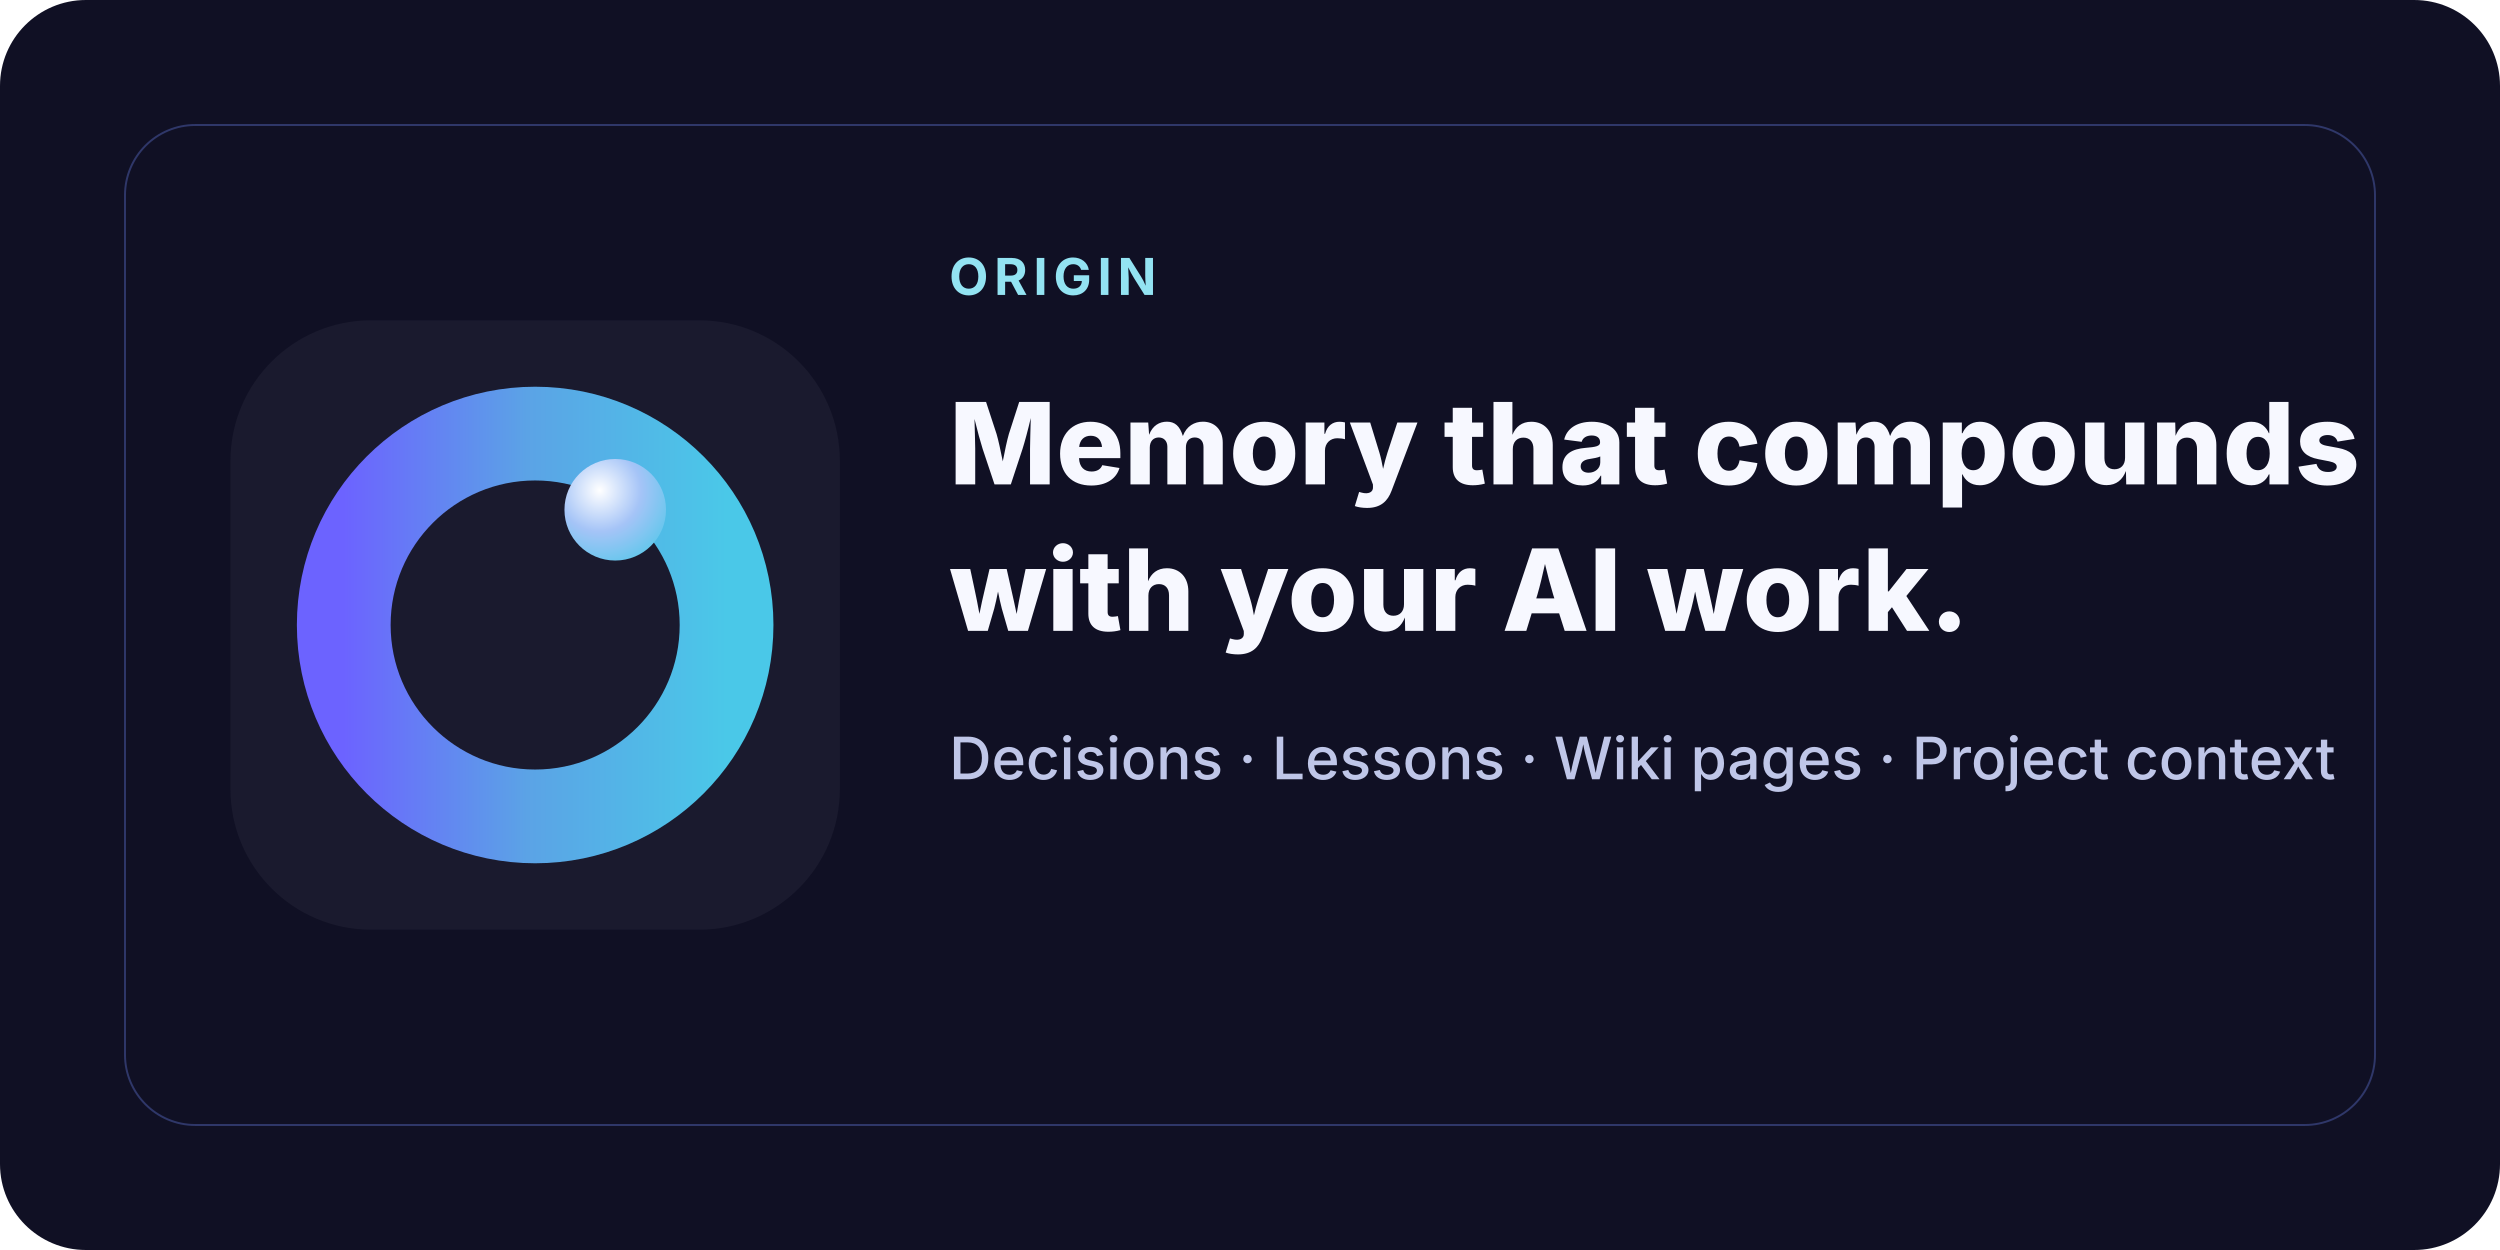
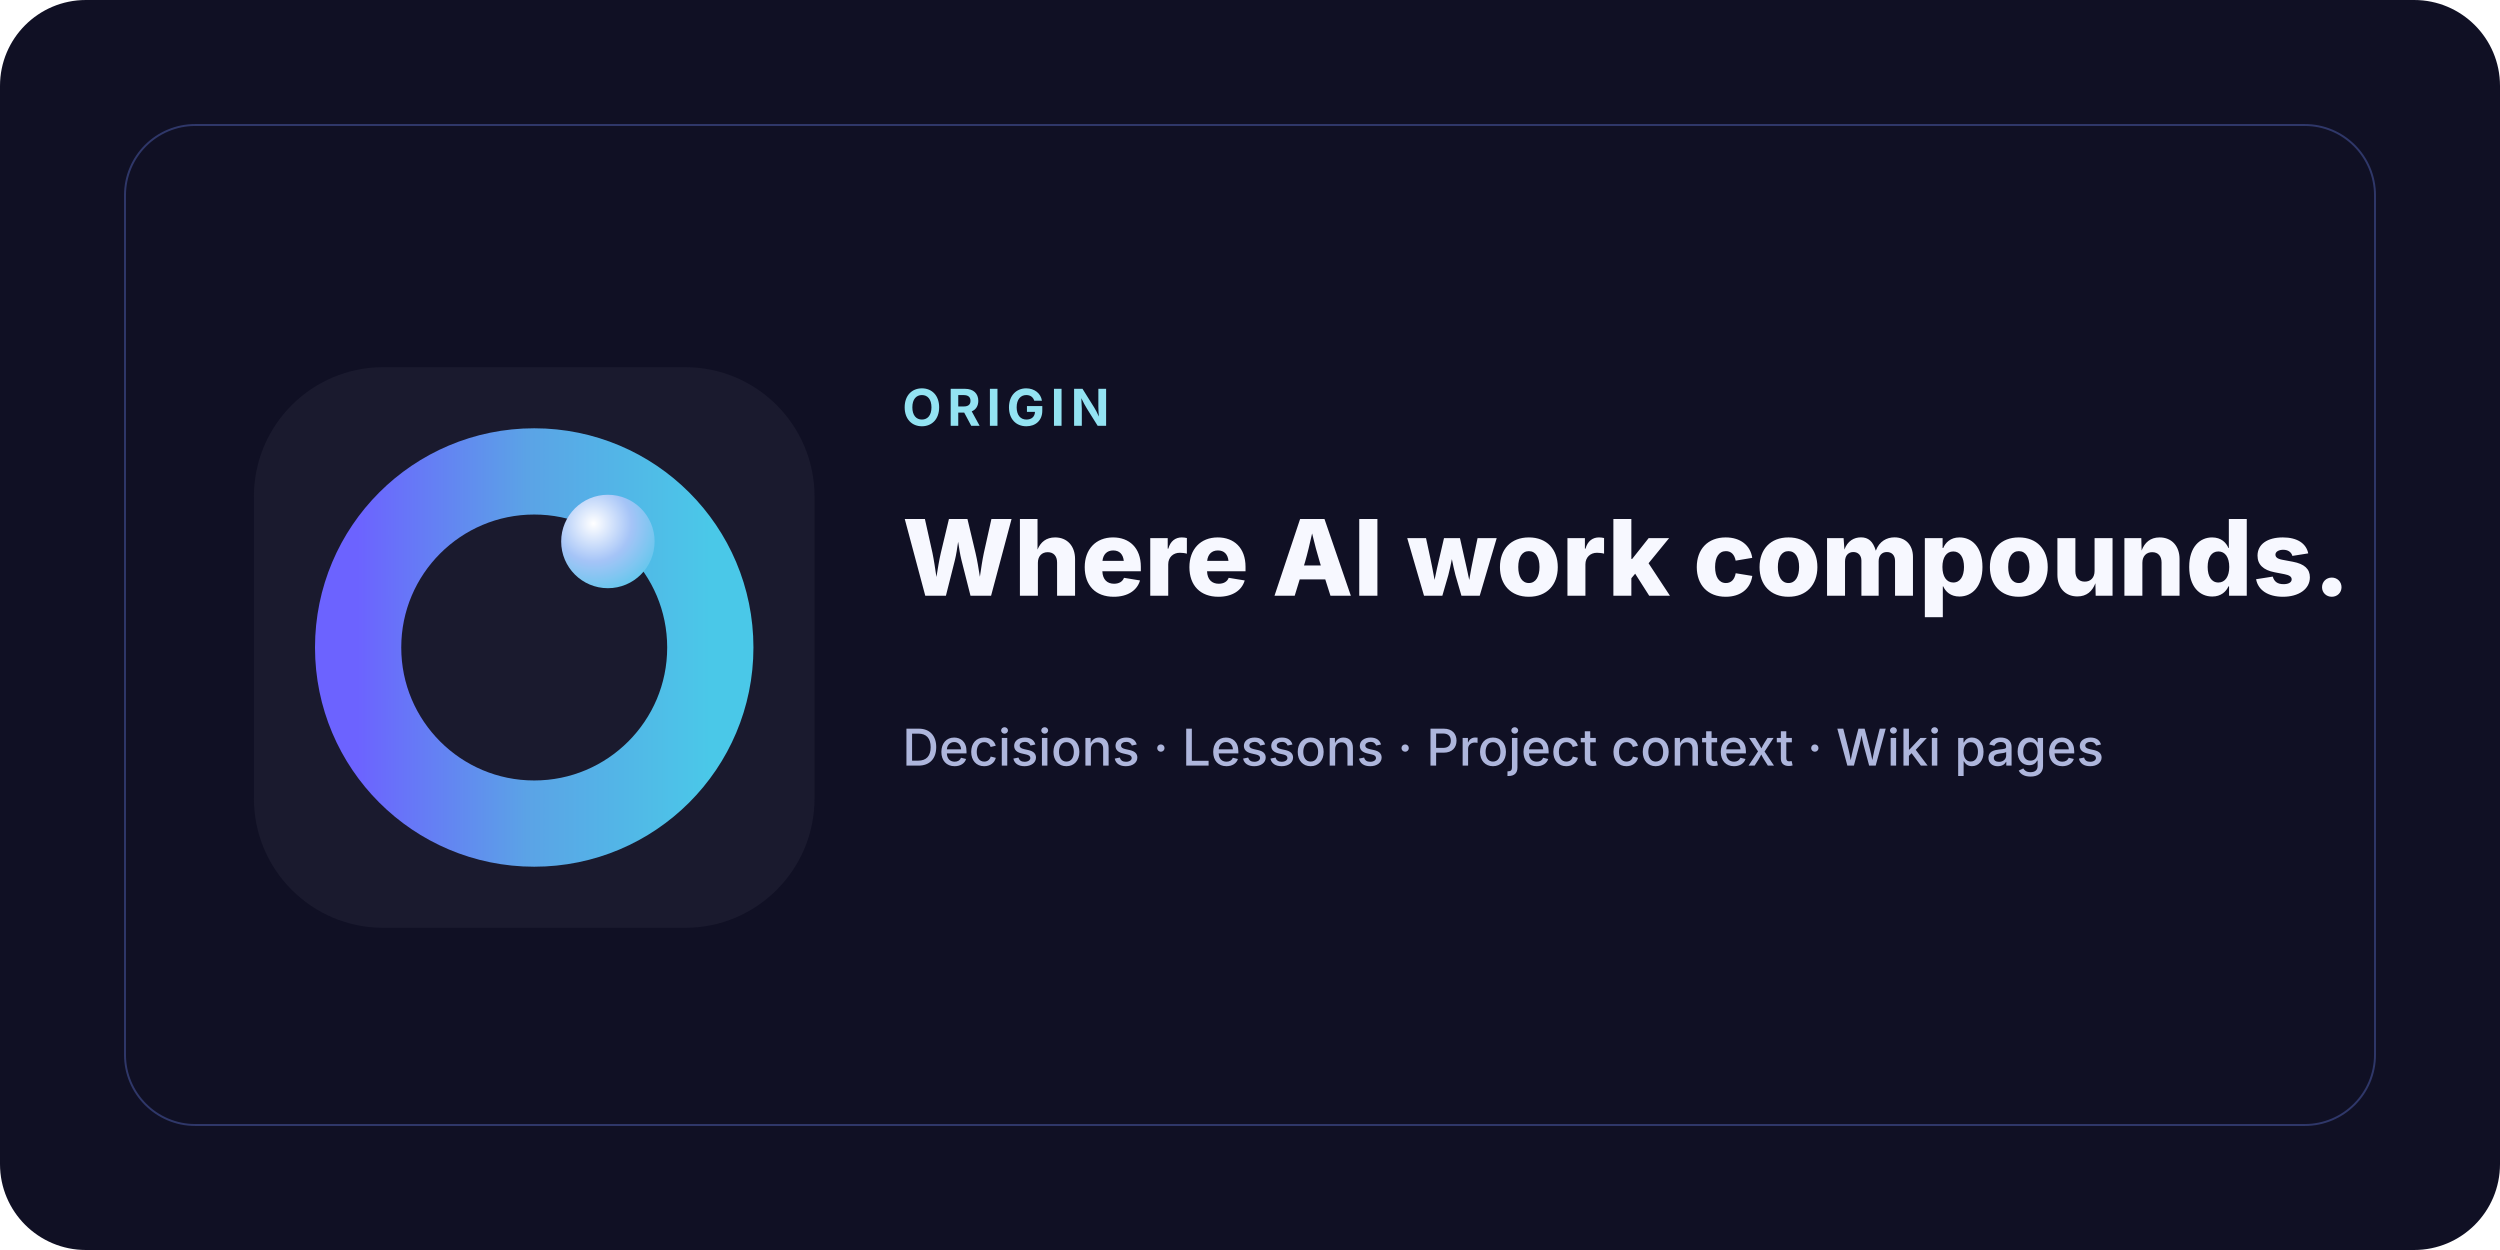
<svg xmlns="http://www.w3.org/2000/svg" width="1280" height="640" viewBox="0 0 1280 640" fill="none" role="img" aria-labelledby="title desc">
  <rect width="1280" height="640" rx="44" fill="#101024" />
  <rect x="64" y="64" width="1152" height="512" rx="36" fill="#101024" stroke="#2F3769" />
-   <g transform="translate(118 164)">
+   <g transform="translate(130 188) scale(0.92)">
    <rect width="312" height="312" rx="72" fill="#1A1A2E" />
    <circle cx="156" cy="156" r="98" stroke="url(#ring)" stroke-width="48" />
    <circle cx="197" cy="97" r="26" fill="url(#orb)" />
  </g>
-   <g transform="translate(486 151)">
-     <text x="0" y="0" fill="#93E3F2" font-family="Inter, ui-sans-serif, system-ui, -apple-system, BlinkMacSystemFont, 'Segoe UI', sans-serif" font-size="26" font-weight="700" letter-spacing="3">
+   <g transform="translate(462 200)">
+     <text x="0" y="18" fill="#93E3F2" font-family="Inter, ui-sans-serif, system-ui, -apple-system, BlinkMacSystemFont, 'Segoe UI', sans-serif" font-size="26" font-weight="700" letter-spacing="3">
      ORIGIN
    </text>
-     <text x="0" y="97" fill="#F7F8FF" font-family="Inter, ui-sans-serif, system-ui, -apple-system, BlinkMacSystemFont, 'Segoe UI', sans-serif" font-size="58" font-weight="760">
-       Memory that compounds
+     <text x="0" y="105" fill="#F7F8FF" font-family="Inter, ui-sans-serif, system-ui, -apple-system, BlinkMacSystemFont, 'Segoe UI', sans-serif" font-size="54" font-weight="760">
+       Where AI work compounds.
    </text>
-     <text x="0" y="172" fill="#F7F8FF" font-family="Inter, ui-sans-serif, system-ui, -apple-system, BlinkMacSystemFont, 'Segoe UI', sans-serif" font-size="58" font-weight="760">
-       with your AI work.
-     </text>
-     <text x="0" y="248" fill="#BFC6E8" font-family="Inter, ui-sans-serif, system-ui, -apple-system, BlinkMacSystemFont, 'Segoe UI', sans-serif" font-size="30" font-weight="500">
-       Decisions · Lessons · Wiki pages · Project context
+     <text x="0" y="192" fill="#AEB6DC" font-family="Inter, ui-sans-serif, system-ui, -apple-system, BlinkMacSystemFont, 'Segoe UI', sans-serif" font-size="26" font-weight="500">
+       Decisions · Lessons · Project context · Wiki pages
    </text>
  </g>
  <defs>
    <linearGradient id="ring" x1="58" y1="156" x2="254" y2="156" gradientUnits="userSpaceOnUse">
      <stop stop-color="#6C63FF" />
      <stop offset="0.48" stop-color="#5BA3E6" />
      <stop offset="1" stop-color="#4AC8E8" />
    </linearGradient>
    <radialGradient id="orb" cx="0" cy="0" r="1" gradientUnits="userSpaceOnUse" gradientTransform="translate(189 87) rotate(52) scale(47)">
      <stop stop-color="#FFFFFF" />
      <stop offset="0.45" stop-color="#A5C4F7" />
      <stop offset="1" stop-color="#4AC8E8" />
    </radialGradient>
  </defs>
</svg>
